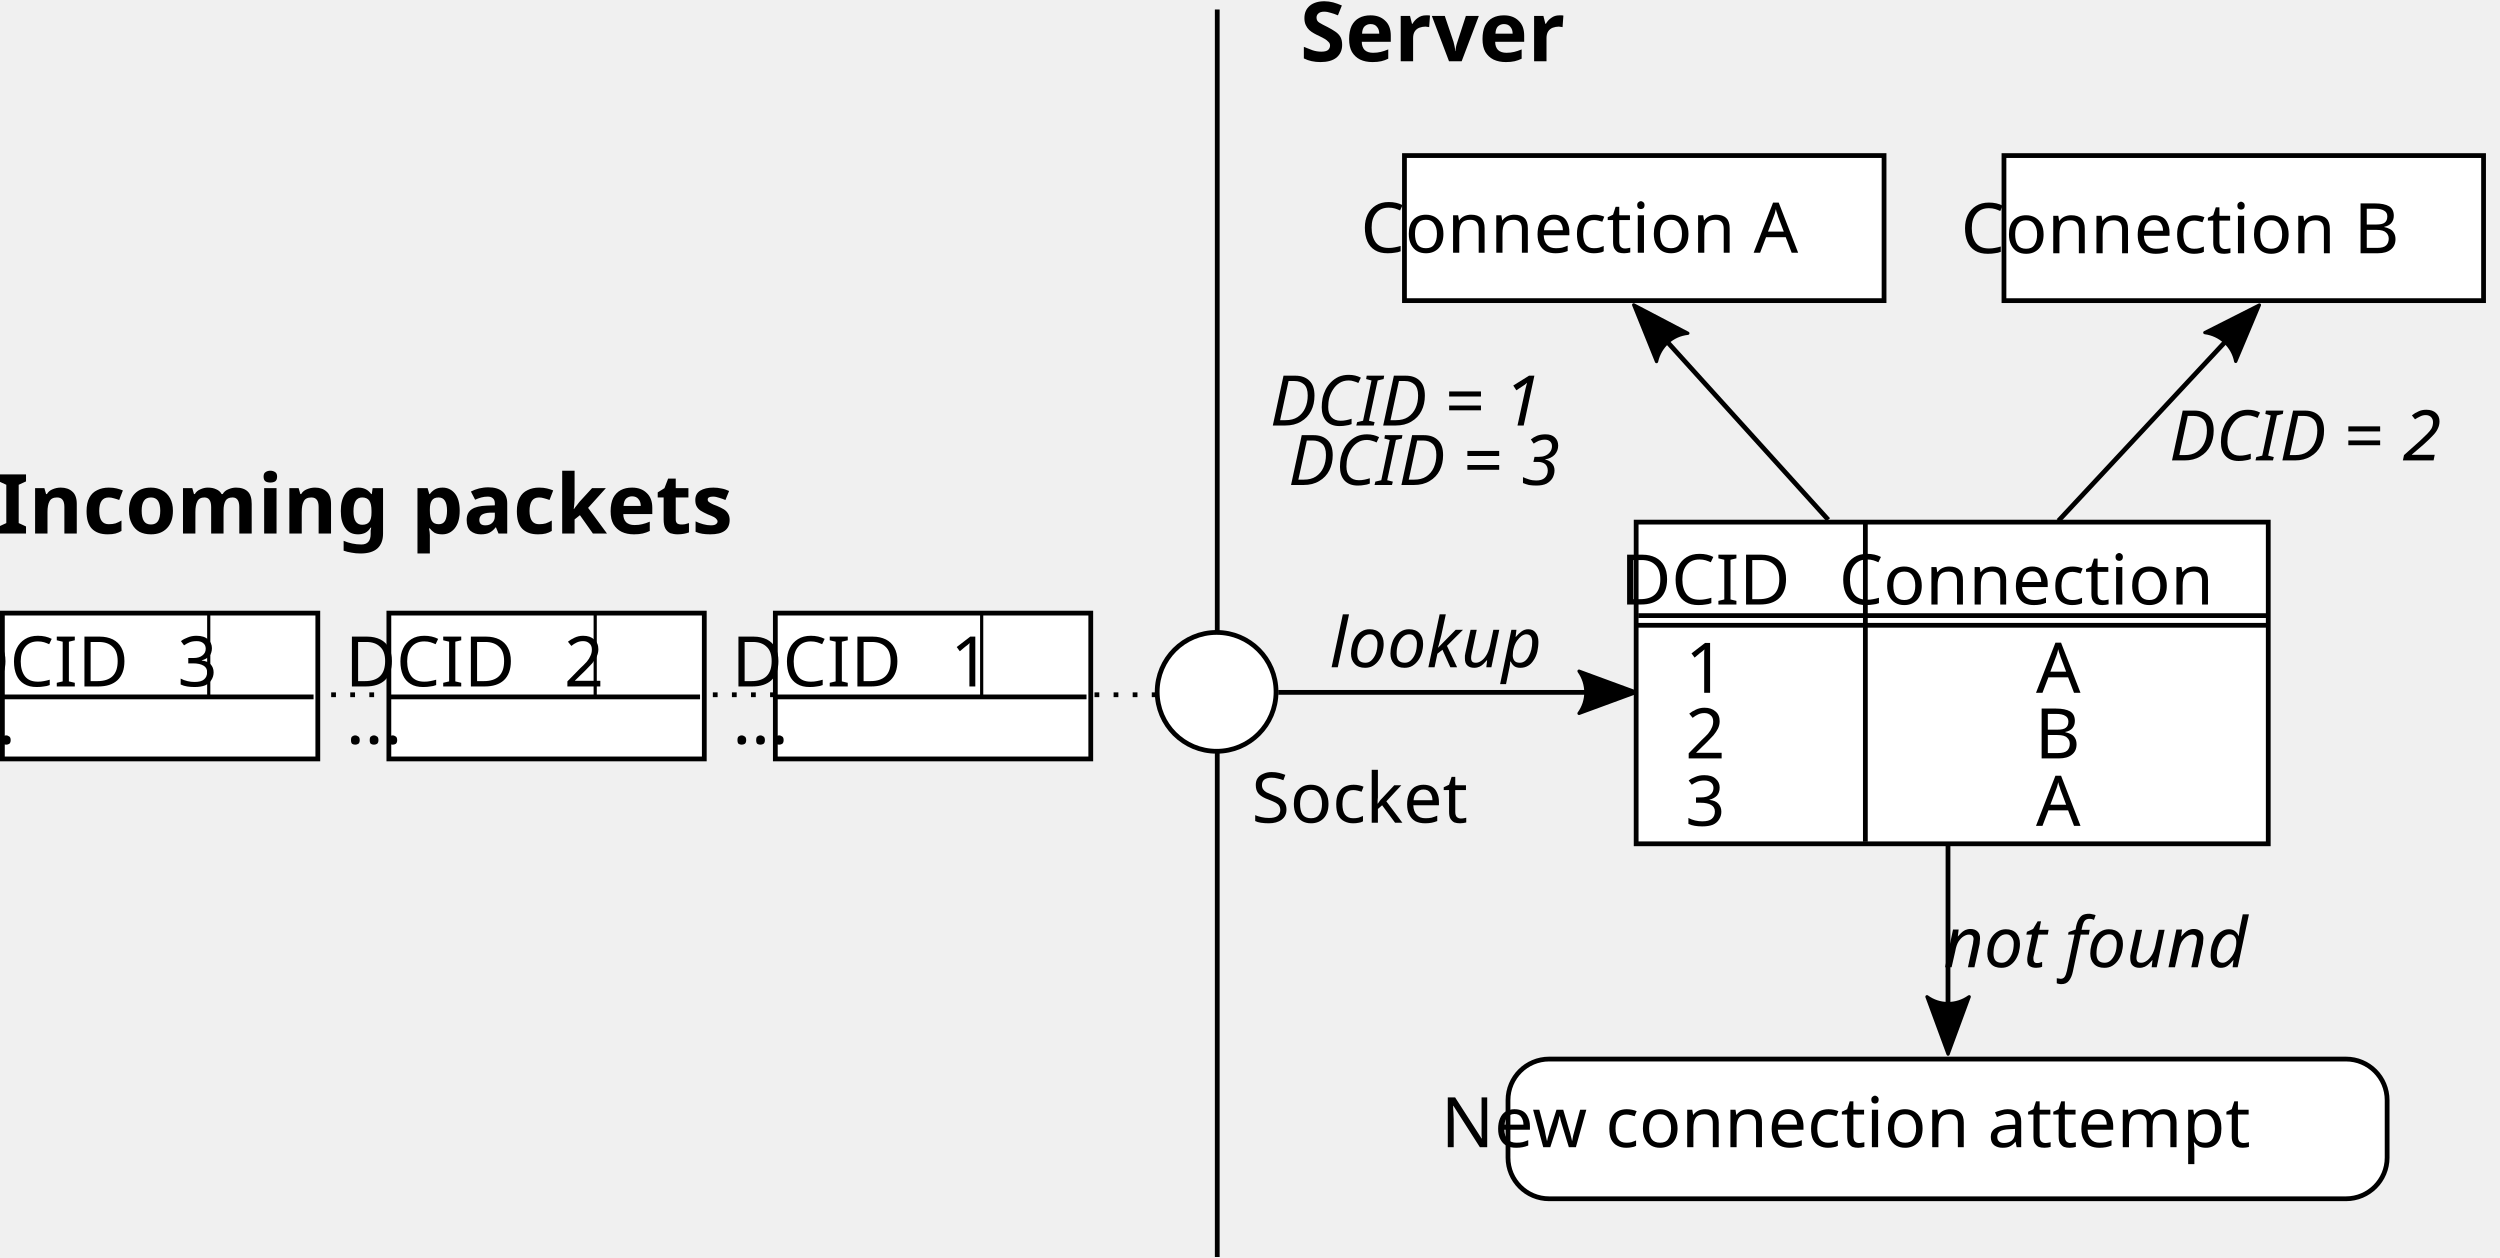
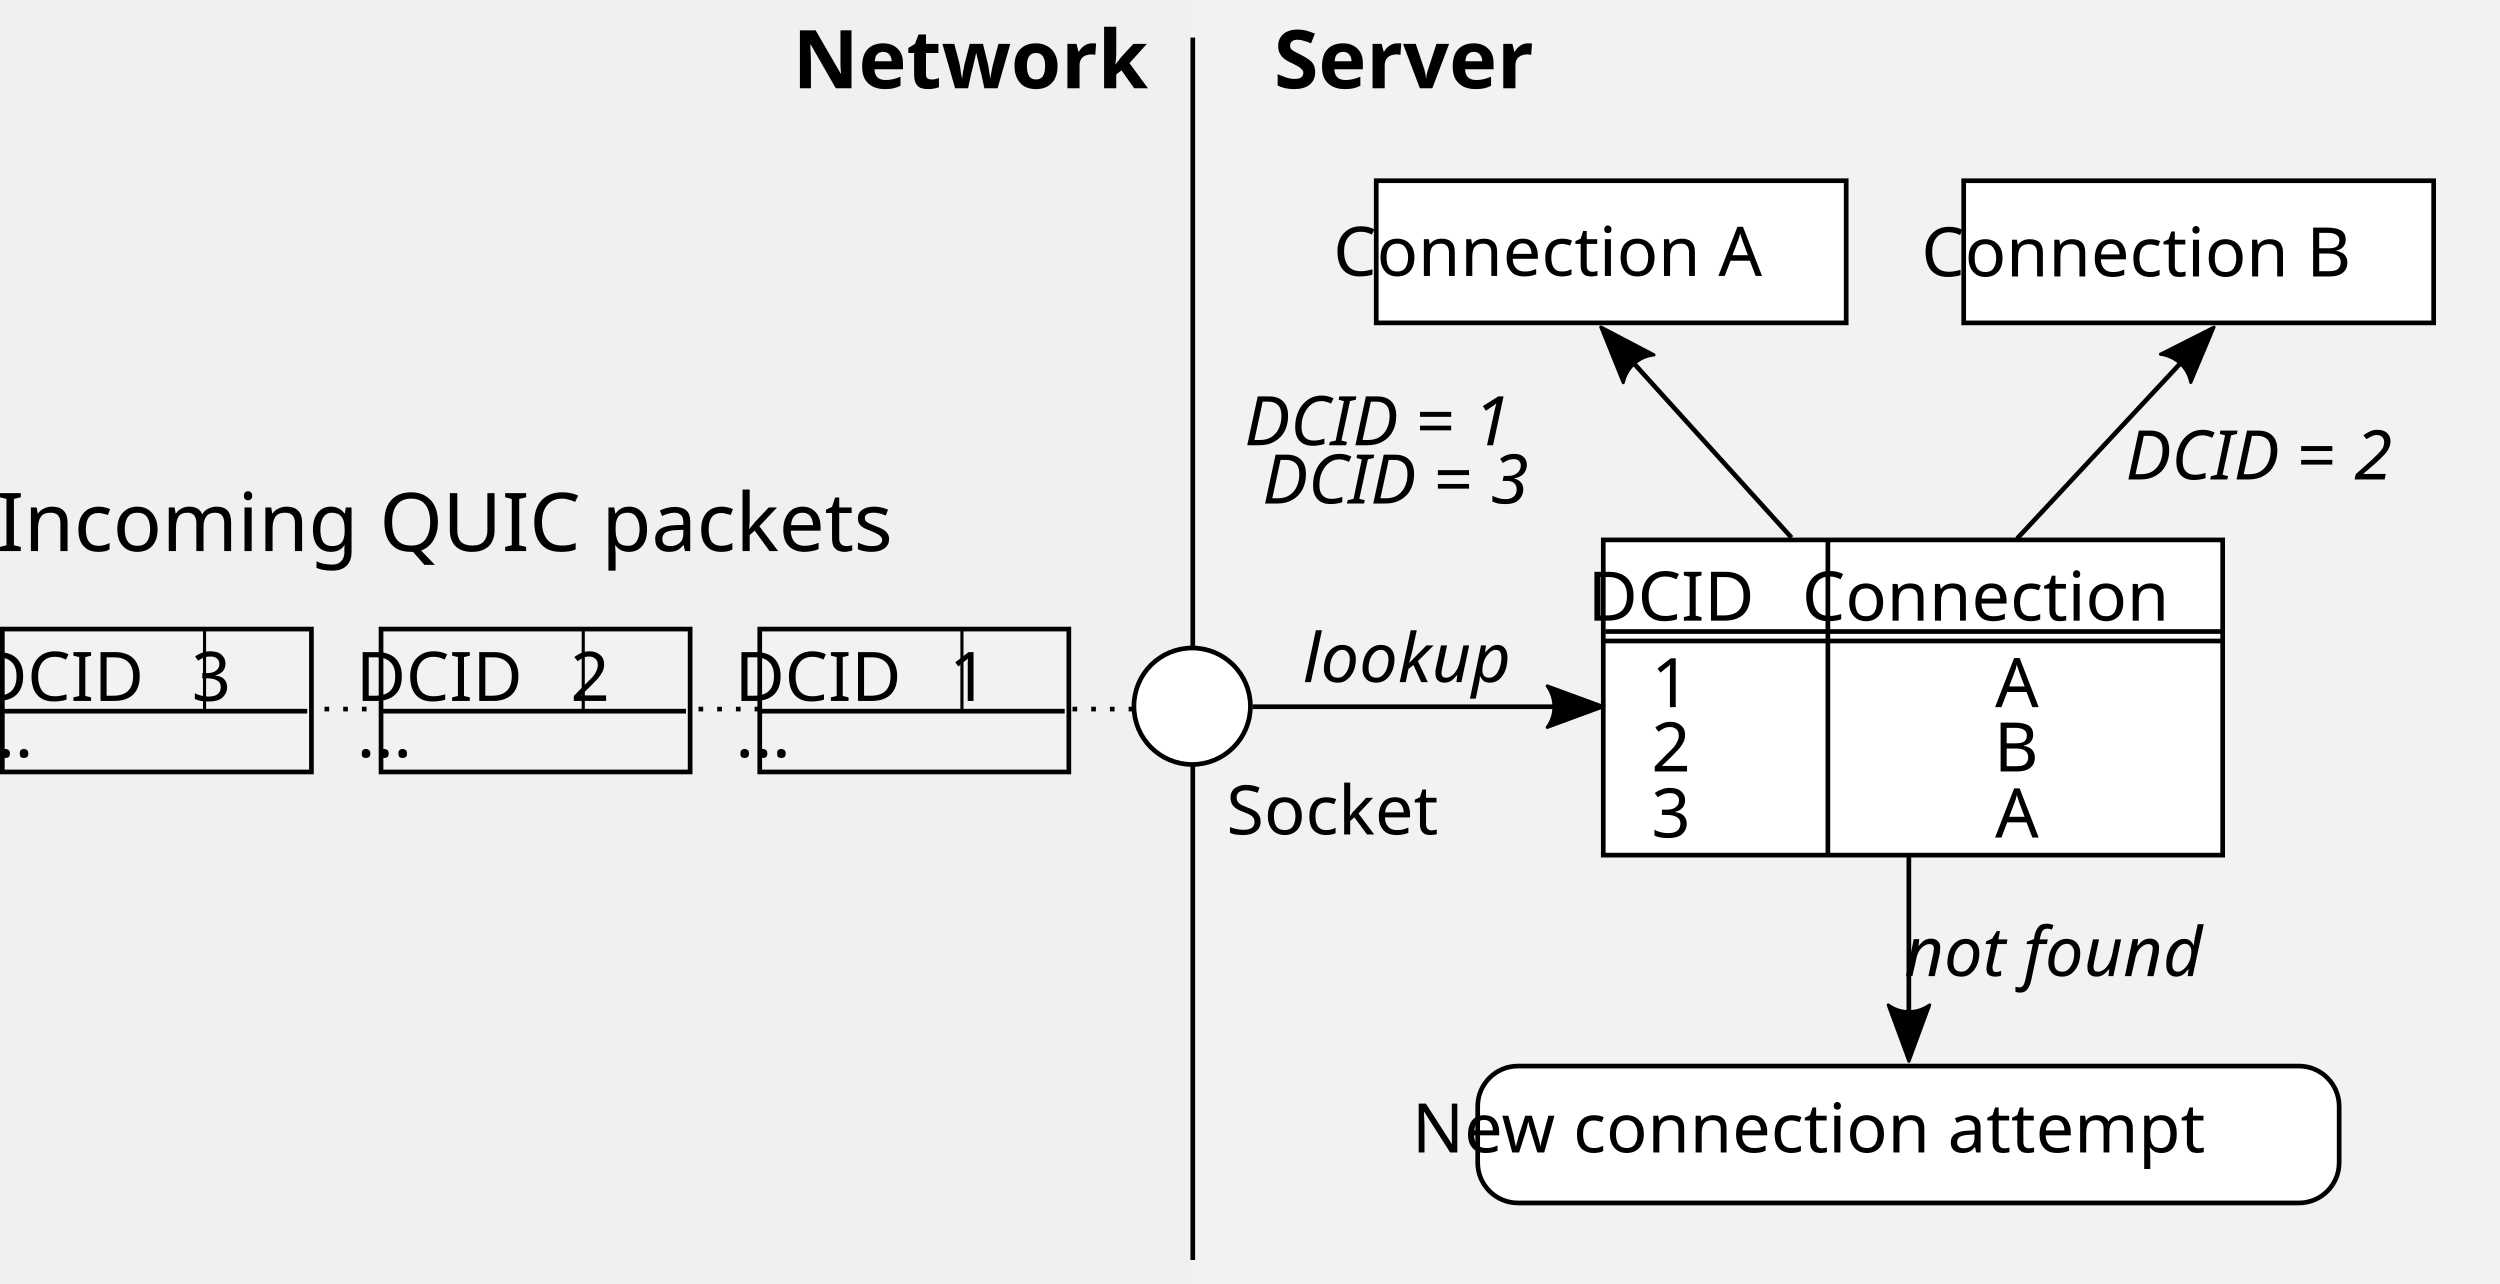
- <svg xmlns="http://www.w3.org/2000/svg" width="138.731mm" height="69.754mm" viewBox="0 0 138.731 69.754" version="1.1" id="svg106">
+ <svg xmlns="http://www.w3.org/2000/svg" width="141.576mm" height="72.686mm" viewBox="0 0 141.576 72.686" version="1.1" id="svg106">
  <defs id="defs100">
    <marker style="overflow:visible" id="marker1617" refX="0" refY="0" orient="auto">
      <path transform="matrix(-1.1,0,0,-1.1,-1.1,0)" d="M 8.719,4.034 -2.207,0.016 8.719,-4.002 c -1.745,2.372 -1.735,5.617 -6e-7,8.035 z" style="fill:#000000;fill-opacity:1;fill-rule:evenodd;stroke:#000000;stroke-width:0.625;stroke-linejoin:round;stroke-opacity:1" id="path1615" />
    </marker>
    <marker style="overflow:visible" id="marker1511" refX="0" refY="0" orient="auto">
      <path transform="matrix(-1.1,0,0,-1.1,-1.1,0)" d="M 8.719,4.034 -2.207,0.016 8.719,-4.002 c -1.745,2.372 -1.735,5.617 -6e-7,8.035 z" style="fill:#000000;fill-opacity:1;fill-rule:evenodd;stroke:#000000;stroke-width:0.625;stroke-linejoin:round;stroke-opacity:1" id="path1509" />
    </marker>
    <marker style="overflow:visible" id="marker1501" refX="0" refY="0" orient="auto">
      <path transform="matrix(-1.1,0,0,-1.1,-1.1,0)" d="M 8.719,4.034 -2.207,0.016 8.719,-4.002 c -1.745,2.372 -1.735,5.617 -6e-7,8.035 z" style="fill:#000000;fill-opacity:1;fill-rule:evenodd;stroke:#000000;stroke-width:0.625;stroke-linejoin:round;stroke-opacity:1" id="path1499" />
    </marker>
    <marker style="overflow:visible" id="Arrow2Lend" refX="0" refY="0" orient="auto">
      <path transform="matrix(-1.1,0,0,-1.1,-1.1,0)" d="M 8.719,4.034 -2.207,0.016 8.719,-4.002 c -1.745,2.372 -1.735,5.617 -6e-7,8.035 z" style="fill:#000000;fill-opacity:1;fill-rule:evenodd;stroke:#000000;stroke-width:0.625;stroke-linejoin:round;stroke-opacity:1" id="path1220" />
    </marker>
  </defs>
-   <g id="layer1" transform="translate(-54.70083,-23.63318)">
+   <g id="layer1" transform="translate(-54.70083,-22.03152)">
+     <rect style="fill:#f2f2f2;stroke:#f2f2f2;stroke-width:0.265;stroke-miterlimit:4;stroke-dasharray:none;stroke-dashoffset:0" id="rect969" width="73.895" height="72.422" x="122.249" y="22.164" />
    <path style="fill:none;stroke:#000000;stroke-width:0.265;stroke-linecap:butt;stroke-linejoin:miter;stroke-miterlimit:4;stroke-dasharray:0.265, 0.794;stroke-dashoffset:0;stroke-opacity:1" d="M 118.88,62.187 H 55.903" id="path1801" />
-     <text xml:space="preserve" style="font-size:4.586px;line-height:1.25;font-family:sans-serif;letter-spacing:0px;stroke-width:0.265;-inkscape-font-specification:'sans-serif, Bold';font-weight:bold;font-style:normal;font-stretch:normal;font-variant:normal;font-variant-ligatures:normal;font-variant-caps:normal;font-variant-numeric:normal;font-variant-east-asian:normal;" x="54.504" y="53.239" id="text110">
-       <tspan id="tspan108" x="54.504" y="53.239" style="stroke-width:0.265;-inkscape-font-specification:'sans-serif, Bold';font-family:sans-serif;font-weight:bold;font-style:normal;font-stretch:normal;font-variant:normal;font-size:4.586px;font-variant-ligatures:normal;font-variant-caps:normal;font-variant-numeric:normal;font-variant-east-asian:normal;">Incoming packets</tspan>
+     <text xml:space="preserve" style="font-style:normal;font-variant:normal;font-weight:bold;font-stretch:normal;font-size:4.586px;line-height:1.25;font-family:sans-serif;-inkscape-font-specification:'sans-serif, Bold';font-variant-ligatures:normal;font-variant-caps:normal;font-variant-numeric:normal;font-variant-east-asian:normal;letter-spacing:0px;stroke-width:0.265" x="54.504" y="53.239" id="text110">
+       <tspan id="tspan108" x="54.504" y="53.239" style="font-style:normal;font-variant:normal;font-weight:normal;font-stretch:normal;font-size:4.586px;font-family:sans-serif;-inkscape-font-specification:'sans-serif, Bold';font-variant-ligatures:normal;font-variant-caps:normal;font-variant-numeric:normal;font-variant-east-asian:normal;stroke-width:0.265">Incoming QUIC packets</tspan>
    </text>
    <path style="fill:none;stroke:#000000;stroke-width:0.265px;stroke-linecap:butt;stroke-linejoin:miter;stroke-opacity:1" d="M 122.249,24.16 V 93.387" id="path116" />
-     <text xml:space="preserve" style="font-size:4.586px;line-height:1.25;font-family:sans-serif;letter-spacing:0px;stroke-width:0.265;-inkscape-font-specification:'sans-serif, Bold';font-weight:bold;font-style:normal;font-stretch:normal;font-variant:normal;font-variant-ligatures:normal;font-variant-caps:normal;font-variant-numeric:normal;font-variant-east-asian:normal;" x="126.835" y="27.031" id="text120">
-       <tspan id="tspan118" x="126.835" y="27.031" style="font-weight:bold;stroke-width:0.265;-inkscape-font-specification:'sans-serif, Bold';font-family:sans-serif;font-style:normal;font-stretch:normal;font-variant:normal;font-size:4.586px;font-variant-ligatures:normal;font-variant-caps:normal;font-variant-numeric:normal;font-variant-east-asian:normal;">Server</tspan>
+     <text xml:space="preserve" style="font-style:normal;font-variant:normal;font-weight:bold;font-stretch:normal;font-size:4.586px;line-height:1.25;font-family:sans-serif;-inkscape-font-specification:'sans-serif, Bold';font-variant-ligatures:normal;font-variant-caps:normal;font-variant-numeric:normal;font-variant-east-asian:normal;letter-spacing:0px;stroke-width:0.265" x="126.835" y="27.031" id="text120">
+       <tspan id="tspan118" x="126.835" y="27.031" style="font-style:normal;font-variant:normal;font-weight:bold;font-stretch:normal;font-size:4.586px;font-family:sans-serif;-inkscape-font-specification:'sans-serif, Bold';font-variant-ligatures:normal;font-variant-caps:normal;font-variant-numeric:normal;font-variant-east-asian:normal;stroke-width:0.265">Server</tspan>
    </text>
    <circle style="fill:#ffffff;stroke:#000000;stroke-width:0.265" id="path122" cx="122.214" cy="62.026" r="3.298" />
    <text xml:space="preserve" style="font-size:3.881px;line-height:1.25;font-family:sans-serif;letter-spacing:0px;stroke-width:0.265" x="124.151" y="69.289" id="text126">
      <tspan id="tspan124" x="124.151" y="69.289" style="font-weight:normal;stroke-width:0.265">Socket</tspan>
    </text>
    <g id="g1190" transform="translate(2.647537,-43.80421)">
      <rect style="fill:#ffffff;stroke:#000000;stroke-width:0.265" id="rect138" width="26.614" height="8.05" x="129.99" y="76.07" />
      <text xml:space="preserve" style="font-size:3.881px;line-height:1.25;font-family:sans-serif;text-align:center;letter-spacing:0px;text-anchor:middle;stroke-width:0.265" x="143.231" y="81.459" id="text142">
        <tspan id="tspan140" x="143.231" y="81.459" style="font-weight:normal;text-align:center;text-anchor:middle;stroke-width:0.265">Connection A</tspan>
      </text>
    </g>
    <g id="g1195" transform="translate(2.647537,-43.77449)">
      <rect style="fill:#ffffff;stroke:#000000;stroke-width:0.265" id="rect1185" width="26.614" height="8.05" x="163.258" y="76.041" />
      <text xml:space="preserve" style="font-size:3.881px;line-height:1.25;font-family:sans-serif;text-align:center;letter-spacing:0px;text-anchor:middle;stroke-width:0.265" x="176.557" y="81.459" id="text148">
        <tspan id="tspan146" x="176.557" y="81.459" style="font-weight:normal;text-align:center;text-anchor:middle;stroke-width:0.265">Connection B</tspan>
      </text>
    </g>
    <g id="g1000" transform="translate(-28.24049,40.83049)">
      <g id="g1838" transform="translate(-2.788311)">
        <g id="g1867" transform="translate(-0.8199273,0.1322917)">
          <rect style="fill:#ffffff;stroke:#000000;stroke-width:0.265;stroke-miterlimit:4;stroke-dasharray:none" id="rect150" width="48.785" height="7.753" x="170.232" y="41.44" ry="2.283" />
          <text xml:space="preserve" style="font-size:3.881px;line-height:1.25;font-family:sans-serif;text-align:center;letter-spacing:0px;text-anchor:middle;stroke-width:0.265" x="194.523" y="46.331" id="text995">
            <tspan id="tspan993" x="194.523" y="46.331" style="font-weight:normal;text-align:center;text-anchor:middle;stroke-width:0.265">New connection attempt</tspan>
          </text>
        </g>
      </g>
    </g>
-     <g id="g1094" transform="translate(7.253959)">
-       <rect style="fill:#ffffff;stroke:#000000;stroke-width:0.265" id="rect114" width="17.504" height="8.092" x="47.579" y="57.656" />
-       <text xml:space="preserve" style="font-size:3.881px;line-height:1.25;font-family:sans-serif;text-align:center;letter-spacing:0px;text-anchor:middle;stroke-width:0.265" x="53.403" y="61.725" id="text1004">
-         <tspan id="tspan1002" x="53.403" y="61.725" style="font-weight:normal;text-align:center;text-anchor:middle;stroke-width:0.265">DCID</tspan>
-       </text>
-       <path style="fill:none;stroke:#000000;stroke-width:0.177px;stroke-linecap:butt;stroke-linejoin:miter;stroke-opacity:1" d="m 59.03,57.697 v 4.626" id="path1006" />
-       <text xml:space="preserve" style="font-size:3.881px;line-height:1.25;font-family:sans-serif;text-align:center;letter-spacing:0px;text-anchor:middle;stroke-width:0.265" x="61.941" y="61.725" id="text1010">
-         <tspan id="tspan1008" x="61.941" y="61.725" style="font-weight:normal;text-align:center;text-anchor:middle;stroke-width:0.265">3</tspan>
-       </text>
-       <path style="fill:none;stroke:#000000;stroke-width:0.265px;stroke-linecap:butt;stroke-linejoin:miter;stroke-opacity:1" d="M 47.535,62.306 H 64.847" id="path1012" />
-       <text xml:space="preserve" style="font-size:3.881px;line-height:1.25;font-family:sans-serif;text-align:center;letter-spacing:0px;text-anchor:middle;stroke-width:0.265" x="50.287" y="64.911" id="text1016">
-         <tspan id="tspan1014" x="50.287" y="64.911" style="font-weight:normal;text-align:center;text-anchor:middle;stroke-width:0.265">...</tspan>
-       </text>
-     </g>
-     <g id="g1105" transform="translate(6.74878)">
-       <rect style="fill:#ffffff;stroke:#000000;stroke-width:0.265" id="rect1018" width="17.504" height="8.092" x="69.531" y="57.656" />
-       <text xml:space="preserve" style="font-size:3.881px;line-height:1.25;font-family:sans-serif;text-align:center;letter-spacing:0px;text-anchor:middle;stroke-width:0.265" x="75.355" y="61.725" id="text1022">
-         <tspan id="tspan1020" x="75.355" y="61.725" style="font-weight:normal;text-align:center;text-anchor:middle;stroke-width:0.265">DCID</tspan>
-       </text>
-       <path style="fill:none;stroke:#000000;stroke-width:0.177px;stroke-linecap:butt;stroke-linejoin:miter;stroke-opacity:1" d="m 80.981,57.697 v 4.626" id="path1024" />
-       <text xml:space="preserve" style="font-size:3.881px;line-height:1.25;font-family:sans-serif;text-align:center;letter-spacing:0px;text-anchor:middle;stroke-width:0.265" x="83.892" y="61.725" id="text1028">
-         <tspan id="tspan1026" x="83.892" y="61.725" style="font-weight:normal;text-align:center;text-anchor:middle;stroke-width:0.265">2</tspan>
-       </text>
-       <path style="fill:none;stroke:#000000;stroke-width:0.265px;stroke-linecap:butt;stroke-linejoin:miter;stroke-opacity:1" d="M 69.487,62.306 H 86.799" id="path1030" />
-       <text xml:space="preserve" style="font-size:3.881px;line-height:1.25;font-family:sans-serif;text-align:center;letter-spacing:0px;text-anchor:middle;stroke-width:0.265" x="72.238" y="64.911" id="text1034">
-         <tspan id="tspan1032" x="72.238" y="64.911" style="font-weight:normal;text-align:center;text-anchor:middle;stroke-width:0.265">...</tspan>
-       </text>
-     </g>
-     <g id="g1116" transform="translate(7.280053)">
-       <rect style="fill:#ffffff;stroke:#000000;stroke-width:0.265" id="rect1036" width="17.504" height="8.092" x="90.446" y="57.656" />
-       <text xml:space="preserve" style="font-size:3.881px;line-height:1.25;font-family:sans-serif;text-align:center;letter-spacing:0px;text-anchor:middle;stroke-width:0.265" x="96.27" y="61.725" id="text1040">
-         <tspan id="tspan1038" x="96.27" y="61.725" style="font-weight:normal;text-align:center;text-anchor:middle;stroke-width:0.265">DCID</tspan>
-       </text>
-       <path style="fill:none;stroke:#000000;stroke-width:0.177px;stroke-linecap:butt;stroke-linejoin:miter;stroke-opacity:1" d="m 101.896,57.697 v 4.626" id="path1042" />
-       <text xml:space="preserve" style="font-size:3.881px;line-height:1.25;font-family:sans-serif;text-align:center;letter-spacing:0px;text-anchor:middle;stroke-width:0.265" x="104.807" y="61.725" id="text1046">
-         <tspan id="tspan1044" x="104.807" y="61.725" style="font-weight:normal;text-align:center;text-anchor:middle;stroke-width:0.265">1</tspan>
-       </text>
-       <path style="fill:none;stroke:#000000;stroke-width:0.265px;stroke-linecap:butt;stroke-linejoin:miter;stroke-opacity:1" d="M 90.402,62.306 H 107.714" id="path1048" />
-       <text xml:space="preserve" style="font-size:3.881px;line-height:1.25;font-family:sans-serif;text-align:center;letter-spacing:0px;text-anchor:middle;stroke-width:0.265" x="93.154" y="64.911" id="text1052">
-         <tspan id="tspan1050" x="93.154" y="64.911" style="font-weight:normal;text-align:center;text-anchor:middle;stroke-width:0.265">...</tspan>
-       </text>
-     </g>
+     <rect style="fill:#f2f2f2;stroke:#000000;stroke-width:0.265" id="rect114" width="17.504" height="8.092" x="54.833" y="57.656" />
+     <text xml:space="preserve" style="font-size:3.881px;line-height:1.25;font-family:sans-serif;text-align:center;letter-spacing:0px;text-anchor:middle;stroke-width:0.265" x="60.657" y="61.725" id="text1004">
+       <tspan id="tspan1002" x="60.657" y="61.725" style="font-weight:normal;text-align:center;text-anchor:middle;stroke-width:0.265">DCID</tspan>
+     </text>
+     <path style="fill:none;stroke:#000000;stroke-width:0.177px;stroke-linecap:butt;stroke-linejoin:miter;stroke-opacity:1" d="m 66.284,57.697 v 4.626" id="path1006" />
+     <text xml:space="preserve" style="font-size:3.881px;line-height:1.25;font-family:sans-serif;text-align:center;letter-spacing:0px;text-anchor:middle;stroke-width:0.265" x="69.195" y="61.725" id="text1010">
+       <tspan id="tspan1008" x="69.195" y="61.725" style="font-weight:normal;text-align:center;text-anchor:middle;stroke-width:0.265">3</tspan>
+     </text>
+     <path style="fill:none;stroke:#000000;stroke-width:0.265px;stroke-linecap:butt;stroke-linejoin:miter;stroke-opacity:1" d="M 54.789,62.306 H 72.101" id="path1012" />
+     <text xml:space="preserve" style="font-size:3.881px;line-height:1.25;font-family:sans-serif;text-align:center;letter-spacing:0px;text-anchor:middle;stroke-width:0.265" x="57.541" y="64.911" id="text1016">
+       <tspan id="tspan1014" x="57.541" y="64.911" style="font-weight:normal;text-align:center;text-anchor:middle;stroke-width:0.265">...</tspan>
+     </text>
+     <rect style="fill:#f2f2f2;stroke:#000000;stroke-width:0.265" id="rect1018" width="17.504" height="8.092" x="76.279" y="57.656" />
+     <text xml:space="preserve" style="font-size:3.881px;line-height:1.25;font-family:sans-serif;text-align:center;letter-spacing:0px;text-anchor:middle;stroke-width:0.265" x="82.103" y="61.725" id="text1022">
+       <tspan id="tspan1020" x="82.103" y="61.725" style="font-weight:normal;text-align:center;text-anchor:middle;stroke-width:0.265">DCID</tspan>
+     </text>
+     <path style="fill:none;stroke:#000000;stroke-width:0.177px;stroke-linecap:butt;stroke-linejoin:miter;stroke-opacity:1" d="m 87.73,57.697 v 4.626" id="path1024" />
+     <text xml:space="preserve" style="font-size:3.881px;line-height:1.25;font-family:sans-serif;text-align:center;letter-spacing:0px;text-anchor:middle;stroke-width:0.265" x="90.641" y="61.725" id="text1028">
+       <tspan id="tspan1026" x="90.641" y="61.725" style="font-weight:normal;text-align:center;text-anchor:middle;stroke-width:0.265">2</tspan>
+     </text>
+     <path style="fill:none;stroke:#000000;stroke-width:0.265px;stroke-linecap:butt;stroke-linejoin:miter;stroke-opacity:1" d="M 76.236,62.306 H 93.548" id="path1030" />
+     <text xml:space="preserve" style="font-size:3.881px;line-height:1.25;font-family:sans-serif;text-align:center;letter-spacing:0px;text-anchor:middle;stroke-width:0.265" x="78.987" y="64.911" id="text1034">
+       <tspan id="tspan1032" x="78.987" y="64.911" style="font-weight:normal;text-align:center;text-anchor:middle;stroke-width:0.265">...</tspan>
+     </text>
+     <rect style="fill:#f2f2f2;stroke:#000000;stroke-width:0.265" id="rect1036" width="17.504" height="8.092" x="97.726" y="57.656" />
+     <text xml:space="preserve" style="font-size:3.881px;line-height:1.25;font-family:sans-serif;text-align:center;letter-spacing:0px;text-anchor:middle;stroke-width:0.265" x="103.55" y="61.725" id="text1040">
+       <tspan id="tspan1038" x="103.55" y="61.725" style="font-weight:normal;text-align:center;text-anchor:middle;stroke-width:0.265">DCID</tspan>
+     </text>
+     <path style="fill:none;stroke:#000000;stroke-width:0.177px;stroke-linecap:butt;stroke-linejoin:miter;stroke-opacity:1" d="m 109.176,57.697 v 4.626" id="path1042" />
+     <text xml:space="preserve" style="font-size:3.881px;line-height:1.25;font-family:sans-serif;text-align:center;letter-spacing:0px;text-anchor:middle;stroke-width:0.265" x="112.087" y="61.725" id="text1046">
+       <tspan id="tspan1044" x="112.087" y="61.725" style="font-weight:normal;text-align:center;text-anchor:middle;stroke-width:0.265">1</tspan>
+     </text>
+     <path style="fill:none;stroke:#000000;stroke-width:0.265px;stroke-linecap:butt;stroke-linejoin:miter;stroke-opacity:1" d="M 97.682,62.306 H 114.994" id="path1048" />
+     <text xml:space="preserve" style="font-size:3.881px;line-height:1.25;font-family:sans-serif;text-align:center;letter-spacing:0px;text-anchor:middle;stroke-width:0.265" x="100.434" y="64.911" id="text1052">
+       <tspan id="tspan1050" x="100.434" y="64.911" style="font-weight:normal;text-align:center;text-anchor:middle;stroke-width:0.265">...</tspan>
+     </text>
    <rect style="fill:#ffffff;stroke:#000000;stroke-width:0.265" id="rect128" width="35.077" height="17.851" x="145.495" y="52.607" />
    <text xml:space="preserve" style="font-size:3.881px;line-height:1.25;font-family:sans-serif;text-align:center;letter-spacing:0px;text-anchor:middle;stroke-width:0.265" x="151.855" y="57.18" id="text132">
      <tspan id="tspan130" x="151.855" y="57.18" style="font-weight:normal;text-align:center;text-anchor:middle;stroke-width:0.265">DCID</tspan>
    </text>
    <text xml:space="preserve" style="font-size:3.881px;line-height:1.25;font-family:sans-serif;text-align:center;letter-spacing:0px;text-anchor:middle;stroke-width:0.265" x="169.669" y="57.18" id="text136">
      <tspan id="tspan134" x="169.669" y="57.18" style="font-weight:normal;text-align:center;text-anchor:middle;stroke-width:0.265">Connection</tspan>
    </text>
    <path style="fill:none;stroke:#000000;stroke-width:0.265px;stroke-linecap:butt;stroke-linejoin:miter;stroke-opacity:1" d="m 145.61,57.795 h 34.963" id="path1118" />
    <path style="fill:none;stroke:#000000;stroke-width:0.265px;stroke-linecap:butt;stroke-linejoin:miter;stroke-opacity:1" d="m 145.525,58.332 h 35.083" id="path1120" />
    <path style="fill:none;stroke:#000000;stroke-width:0.265px;stroke-linecap:butt;stroke-linejoin:miter;stroke-opacity:1" d="M 158.214,52.657 V 70.346" id="path1122" />
    <text xml:space="preserve" style="font-size:3.881px;line-height:1.25;font-family:sans-serif;text-align:center;letter-spacing:0px;text-anchor:middle;stroke-width:0.265" x="151.855" y="62.077" id="text1126">
      <tspan id="tspan1124" x="151.855" y="62.077" style="font-weight:normal;text-align:center;text-anchor:middle;stroke-width:0.265">1</tspan>
    </text>
    <text xml:space="preserve" style="font-size:3.881px;line-height:1.25;font-family:sans-serif;text-align:center;letter-spacing:0px;text-anchor:middle;stroke-width:0.265" x="151.855" y="65.717" id="text1130">
      <tspan id="tspan1128" x="151.855" y="65.717" style="font-weight:normal;text-align:center;text-anchor:middle;stroke-width:0.265">2</tspan>
    </text>
    <text xml:space="preserve" style="font-size:3.881px;line-height:1.25;font-family:sans-serif;text-align:center;letter-spacing:0px;text-anchor:middle;stroke-width:0.265" x="151.855" y="69.459" id="text1134">
      <tspan id="tspan1132" x="151.855" y="69.459" style="font-weight:normal;text-align:center;text-anchor:middle;stroke-width:0.265">3</tspan>
    </text>
    <text xml:space="preserve" style="font-size:3.881px;line-height:1.25;font-family:sans-serif;letter-spacing:0px;stroke-width:0.265" x="167.685" y="62.077" id="text1138">
      <tspan id="tspan1136" x="167.685" y="62.077" style="font-weight:normal;stroke-width:0.265">A</tspan>
    </text>
    <text xml:space="preserve" style="font-size:3.881px;line-height:1.25;font-family:sans-serif;letter-spacing:0px;stroke-width:0.265" x="167.623" y="65.717" id="text1142">
      <tspan id="tspan1140" x="167.623" y="65.717" style="font-weight:normal;stroke-width:0.265">B</tspan>
    </text>
    <text xml:space="preserve" style="font-size:3.881px;line-height:1.25;font-family:sans-serif;letter-spacing:0px;stroke-width:0.265" x="167.685" y="69.459" id="text1146">
      <tspan id="tspan1144" x="167.685" y="69.459" style="font-weight:normal;stroke-width:0.265">A</tspan>
    </text>
    <path style="fill:none;stroke:#000000;stroke-width:0.265;stroke-linecap:butt;stroke-linejoin:miter;stroke-miterlimit:4;stroke-dasharray:none;stroke-opacity:1;marker-end:url(#Arrow2Lend)" d="m 125.634,62.054 h 19.524" id="path1197" />
    <path style="fill:none;stroke:#000000;stroke-width:0.265px;stroke-linecap:butt;stroke-linejoin:miter;stroke-opacity:1;marker-end:url(#marker1501)" d="M 156.155,52.478 145.597,40.809" id="path1495" />
    <path style="fill:none;stroke:#000000;stroke-width:0.265px;stroke-linecap:butt;stroke-linejoin:miter;stroke-opacity:1;marker-end:url(#marker1511)" d="M 168.928,52.534 179.844,40.819" id="path1497" />
    <text xml:space="preserve" style="font-style:italic;font-variant:normal;font-weight:normal;font-stretch:normal;font-size:3.881px;line-height:1.25;font-family:sans-serif;-inkscape-font-specification:'sans-serif, Italic';font-variant-ligatures:normal;font-variant-caps:normal;font-variant-numeric:normal;font-variant-east-asian:normal;text-align:center;letter-spacing:0px;text-anchor:middle;stroke-width:0.265" x="185.143" y="49.184" id="text1599">
      <tspan id="tspan1597" x="185.143" y="49.184" style="font-style:italic;font-variant:normal;font-weight:normal;font-stretch:normal;font-size:3.881px;font-family:sans-serif;-inkscape-font-specification:'sans-serif, Italic';font-variant-ligatures:normal;font-variant-caps:normal;font-variant-numeric:normal;font-variant-east-asian:normal;text-align:center;text-anchor:middle;stroke-width:0.265">DCID <tspan style="font-style:normal;font-variant:normal;font-weight:normal;font-stretch:normal;font-size:3.881px;font-family:sans-serif;-inkscape-font-specification:'sans-serif, Normal';font-variant-ligatures:normal;font-variant-caps:normal;font-variant-numeric:normal;font-variant-east-asian:normal" id="tspan1831">=</tspan> 2</tspan>
    </text>
    <text xml:space="preserve" style="font-style:italic;font-variant:normal;font-weight:normal;font-stretch:normal;font-size:3.881px;line-height:0.85;font-family:sans-serif;-inkscape-font-specification:'sans-serif, Italic';font-variant-ligatures:normal;font-variant-caps:normal;font-variant-numeric:normal;font-variant-east-asian:normal;text-align:center;letter-spacing:0px;text-anchor:middle;stroke-width:0.265" x="136.253" y="47.248" id="text1603">
      <tspan id="tspan1601" x="136.253" y="47.248" style="font-style:italic;font-variant:normal;font-weight:normal;font-stretch:normal;font-size:3.881px;font-family:sans-serif;-inkscape-font-specification:'sans-serif, Italic';font-variant-ligatures:normal;font-variant-caps:normal;font-variant-numeric:normal;font-variant-east-asian:normal;text-align:center;text-anchor:middle;stroke-width:0.265">DCID <tspan style="font-style:normal;font-variant:normal;font-weight:normal;font-stretch:normal;font-size:3.881px;font-family:sans-serif;-inkscape-font-specification:'sans-serif, Normal';font-variant-ligatures:normal;font-variant-caps:normal;font-variant-numeric:normal;font-variant-east-asian:normal" id="tspan1827">=</tspan> 1</tspan>
      <tspan x="136.253" y="50.546" style="font-style:italic;font-variant:normal;font-weight:normal;font-stretch:normal;font-size:3.881px;font-family:sans-serif;-inkscape-font-specification:'sans-serif, Italic';font-variant-ligatures:normal;font-variant-caps:normal;font-variant-numeric:normal;font-variant-east-asian:normal;text-align:center;text-anchor:middle;stroke-width:0.265" id="tspan1605">DCID <tspan style="font-style:normal;font-variant:normal;font-weight:normal;font-stretch:normal;font-size:3.881px;font-family:sans-serif;-inkscape-font-specification:'sans-serif, Normal';font-variant-ligatures:normal;font-variant-caps:normal;font-variant-numeric:normal;font-variant-east-asian:normal" id="tspan1829">=</tspan> 3</tspan>
    </text>
    <text xml:space="preserve" style="font-style:italic;font-variant:normal;font-weight:normal;font-stretch:normal;font-size:3.881px;line-height:1.25;font-family:sans-serif;-inkscape-font-specification:'sans-serif, Italic';font-variant-ligatures:normal;font-variant-caps:normal;font-variant-numeric:normal;font-variant-east-asian:normal;letter-spacing:0px;stroke-width:0.265" x="128.483" y="60.66" id="text1609">
      <tspan id="tspan1607" x="128.483" y="60.66" style="font-style:italic;font-variant:normal;font-weight:normal;font-stretch:normal;font-size:3.881px;font-family:sans-serif;-inkscape-font-specification:'sans-serif, Italic';font-variant-ligatures:normal;font-variant-caps:normal;font-variant-numeric:normal;font-variant-east-asian:normal;stroke-width:0.265">lookup</tspan>
    </text>
    <path style="fill:none;stroke:#000000;stroke-width:0.265px;stroke-linecap:butt;stroke-linejoin:miter;stroke-opacity:1;marker-end:url(#marker1617)" d="m 162.8,70.476 v 11.302" id="path1613" />
    <text xml:space="preserve" style="font-style:italic;font-variant:normal;font-weight:normal;font-stretch:normal;font-size:3.881px;line-height:0.95;font-family:sans-serif;-inkscape-font-specification:'sans-serif, Italic';font-variant-ligatures:normal;font-variant-caps:normal;font-variant-numeric:normal;font-variant-east-asian:normal;text-align:center;letter-spacing:0px;text-anchor:middle;stroke-width:0.265" x="173.512" y="77.31" id="text1663">
      <tspan x="173.512" y="77.31" style="font-style:italic;font-variant:normal;font-weight:normal;font-stretch:normal;font-size:3.881px;font-family:sans-serif;-inkscape-font-specification:'sans-serif, Italic';font-variant-ligatures:normal;font-variant-caps:normal;font-variant-numeric:normal;font-variant-east-asian:normal;text-align:center;text-anchor:middle;stroke-width:0.265" id="tspan1665">not found</tspan>
    </text>
+     <text xml:space="preserve" style="font-style:normal;font-variant:normal;font-weight:bold;font-stretch:normal;font-size:4.586px;line-height:1.25;font-family:sans-serif;-inkscape-font-specification:'sans-serif, Bold';font-variant-ligatures:normal;font-variant-caps:normal;font-variant-numeric:normal;font-variant-east-asian:normal;letter-spacing:0px;stroke-width:0.265" x="99.592" y="27.031" id="text114">
+       <tspan id="tspan112" x="99.592" y="27.031" style="font-style:normal;font-variant:normal;font-weight:bold;font-stretch:normal;font-size:4.586px;font-family:sans-serif;-inkscape-font-specification:'sans-serif, Bold';font-variant-ligatures:normal;font-variant-caps:normal;font-variant-numeric:normal;font-variant-east-asian:normal;stroke-width:0.265">Network</tspan>
+     </text>
  </g>
</svg>
